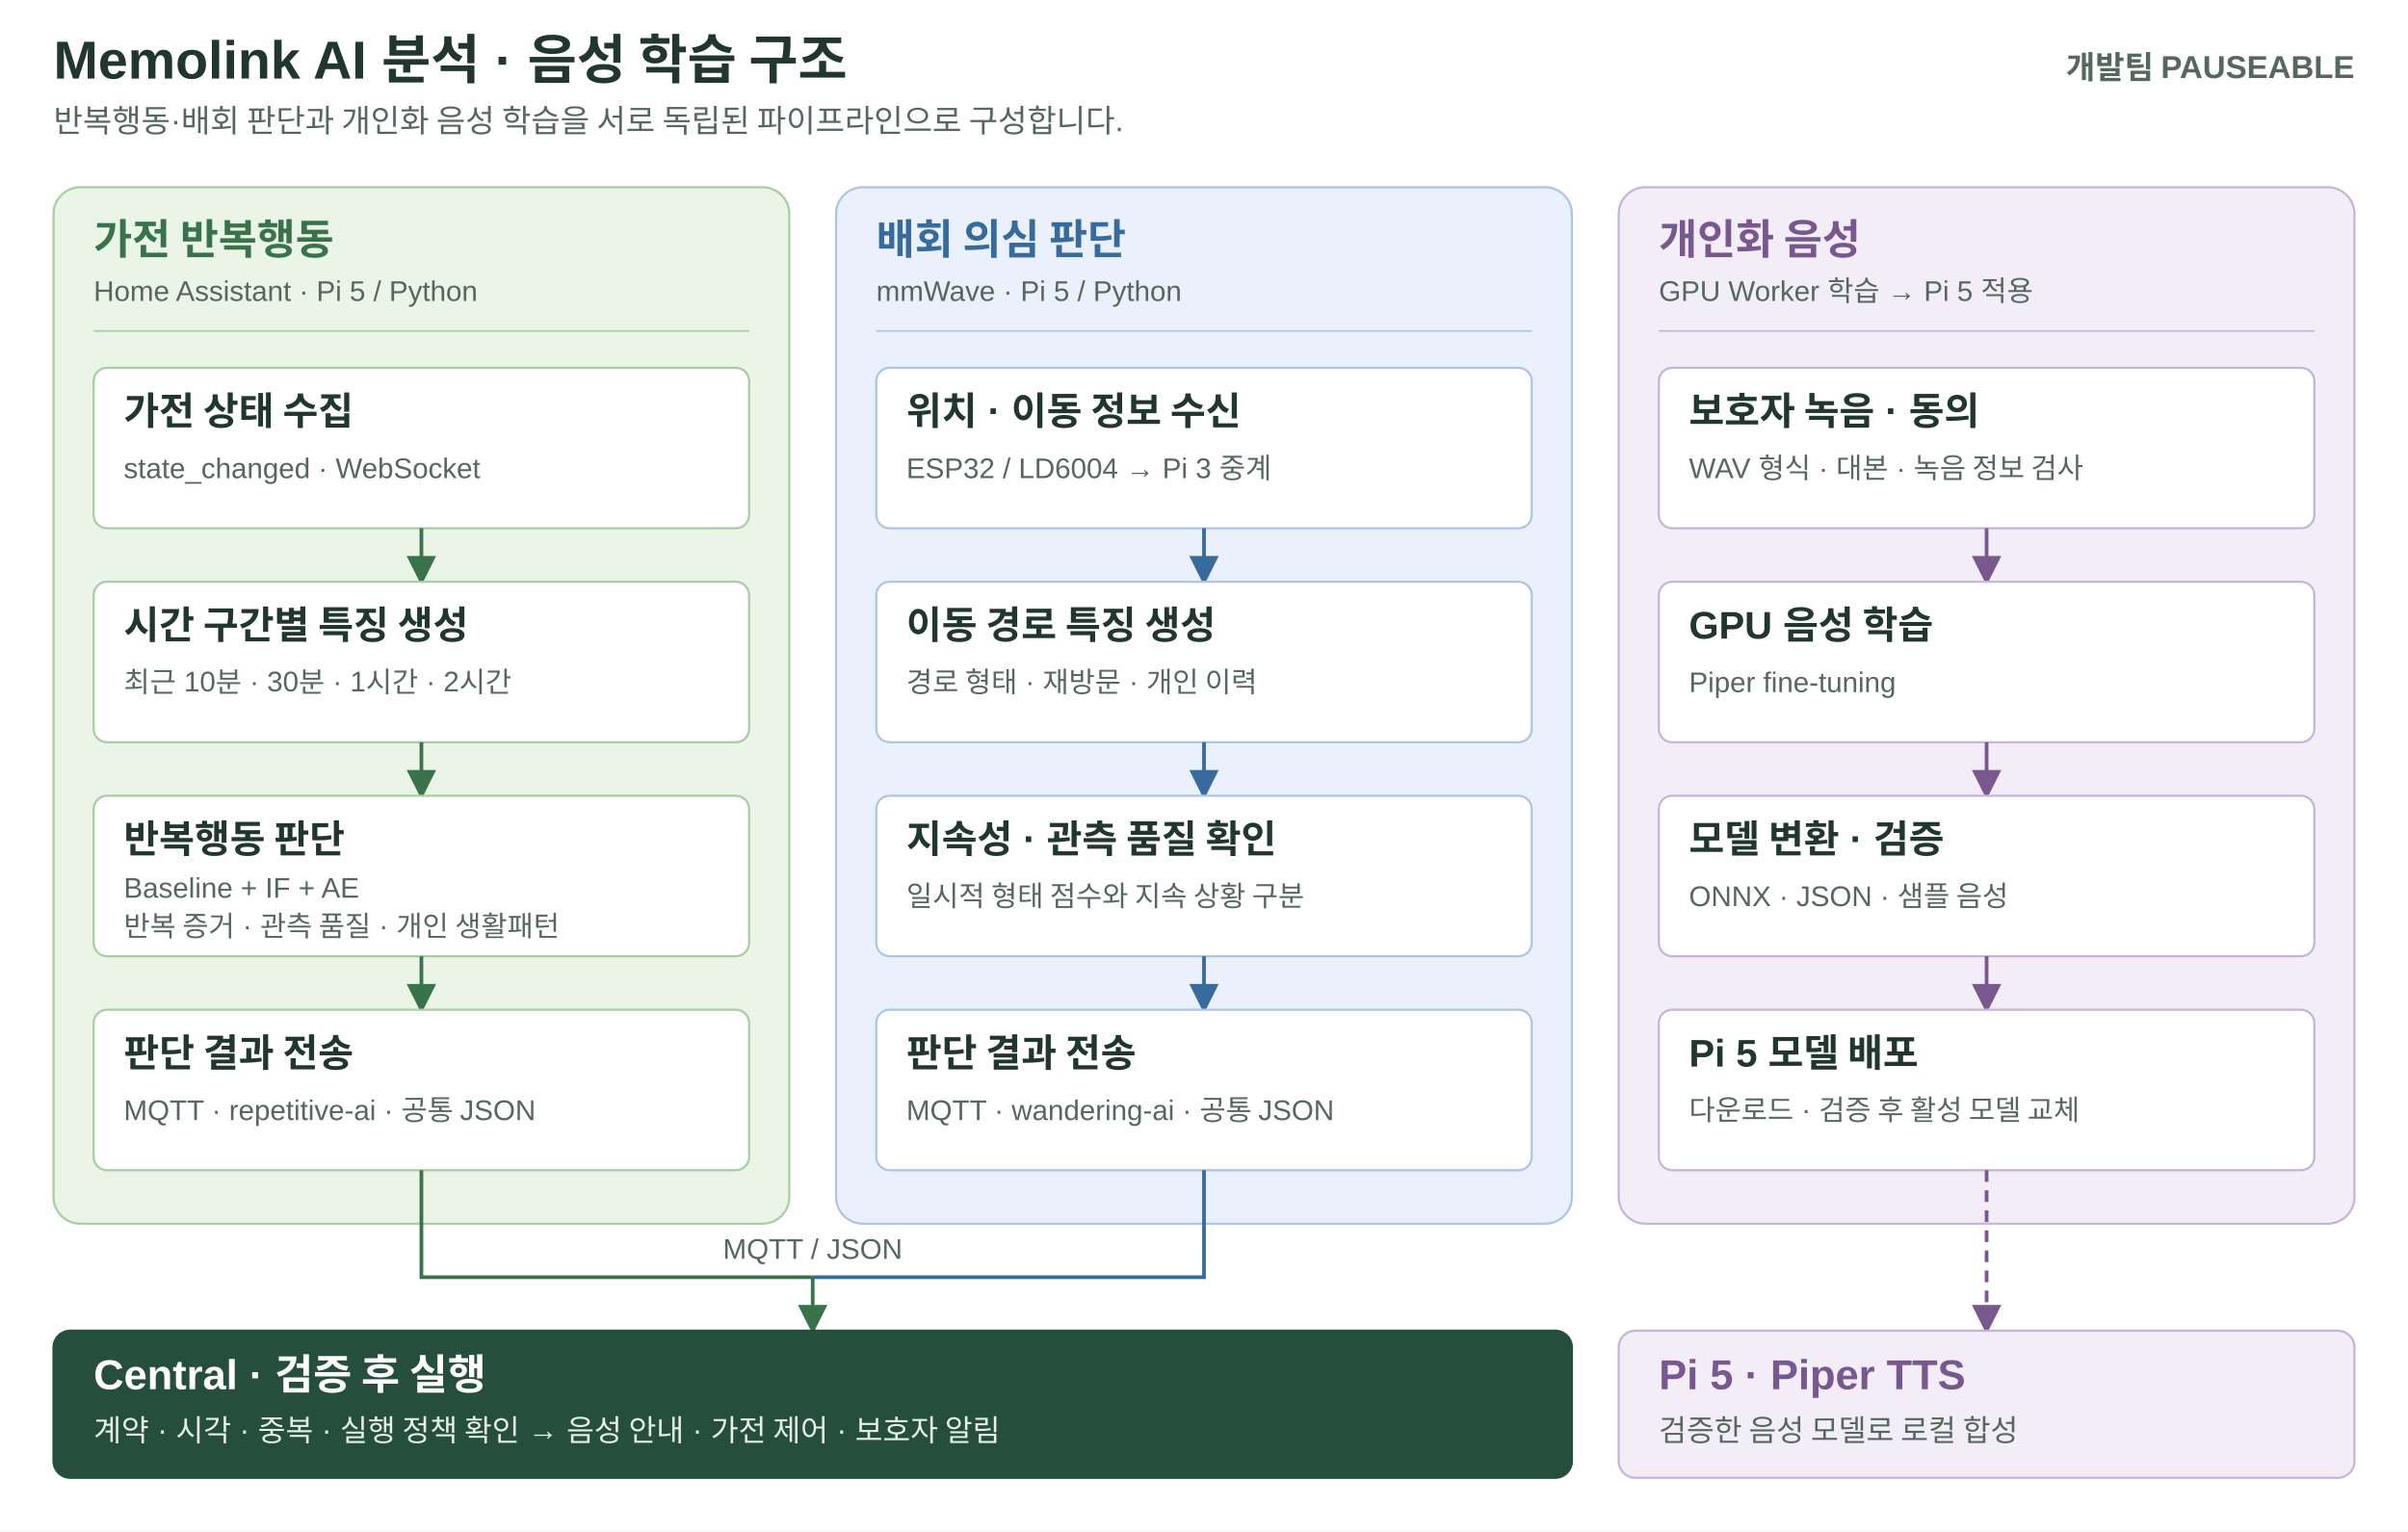
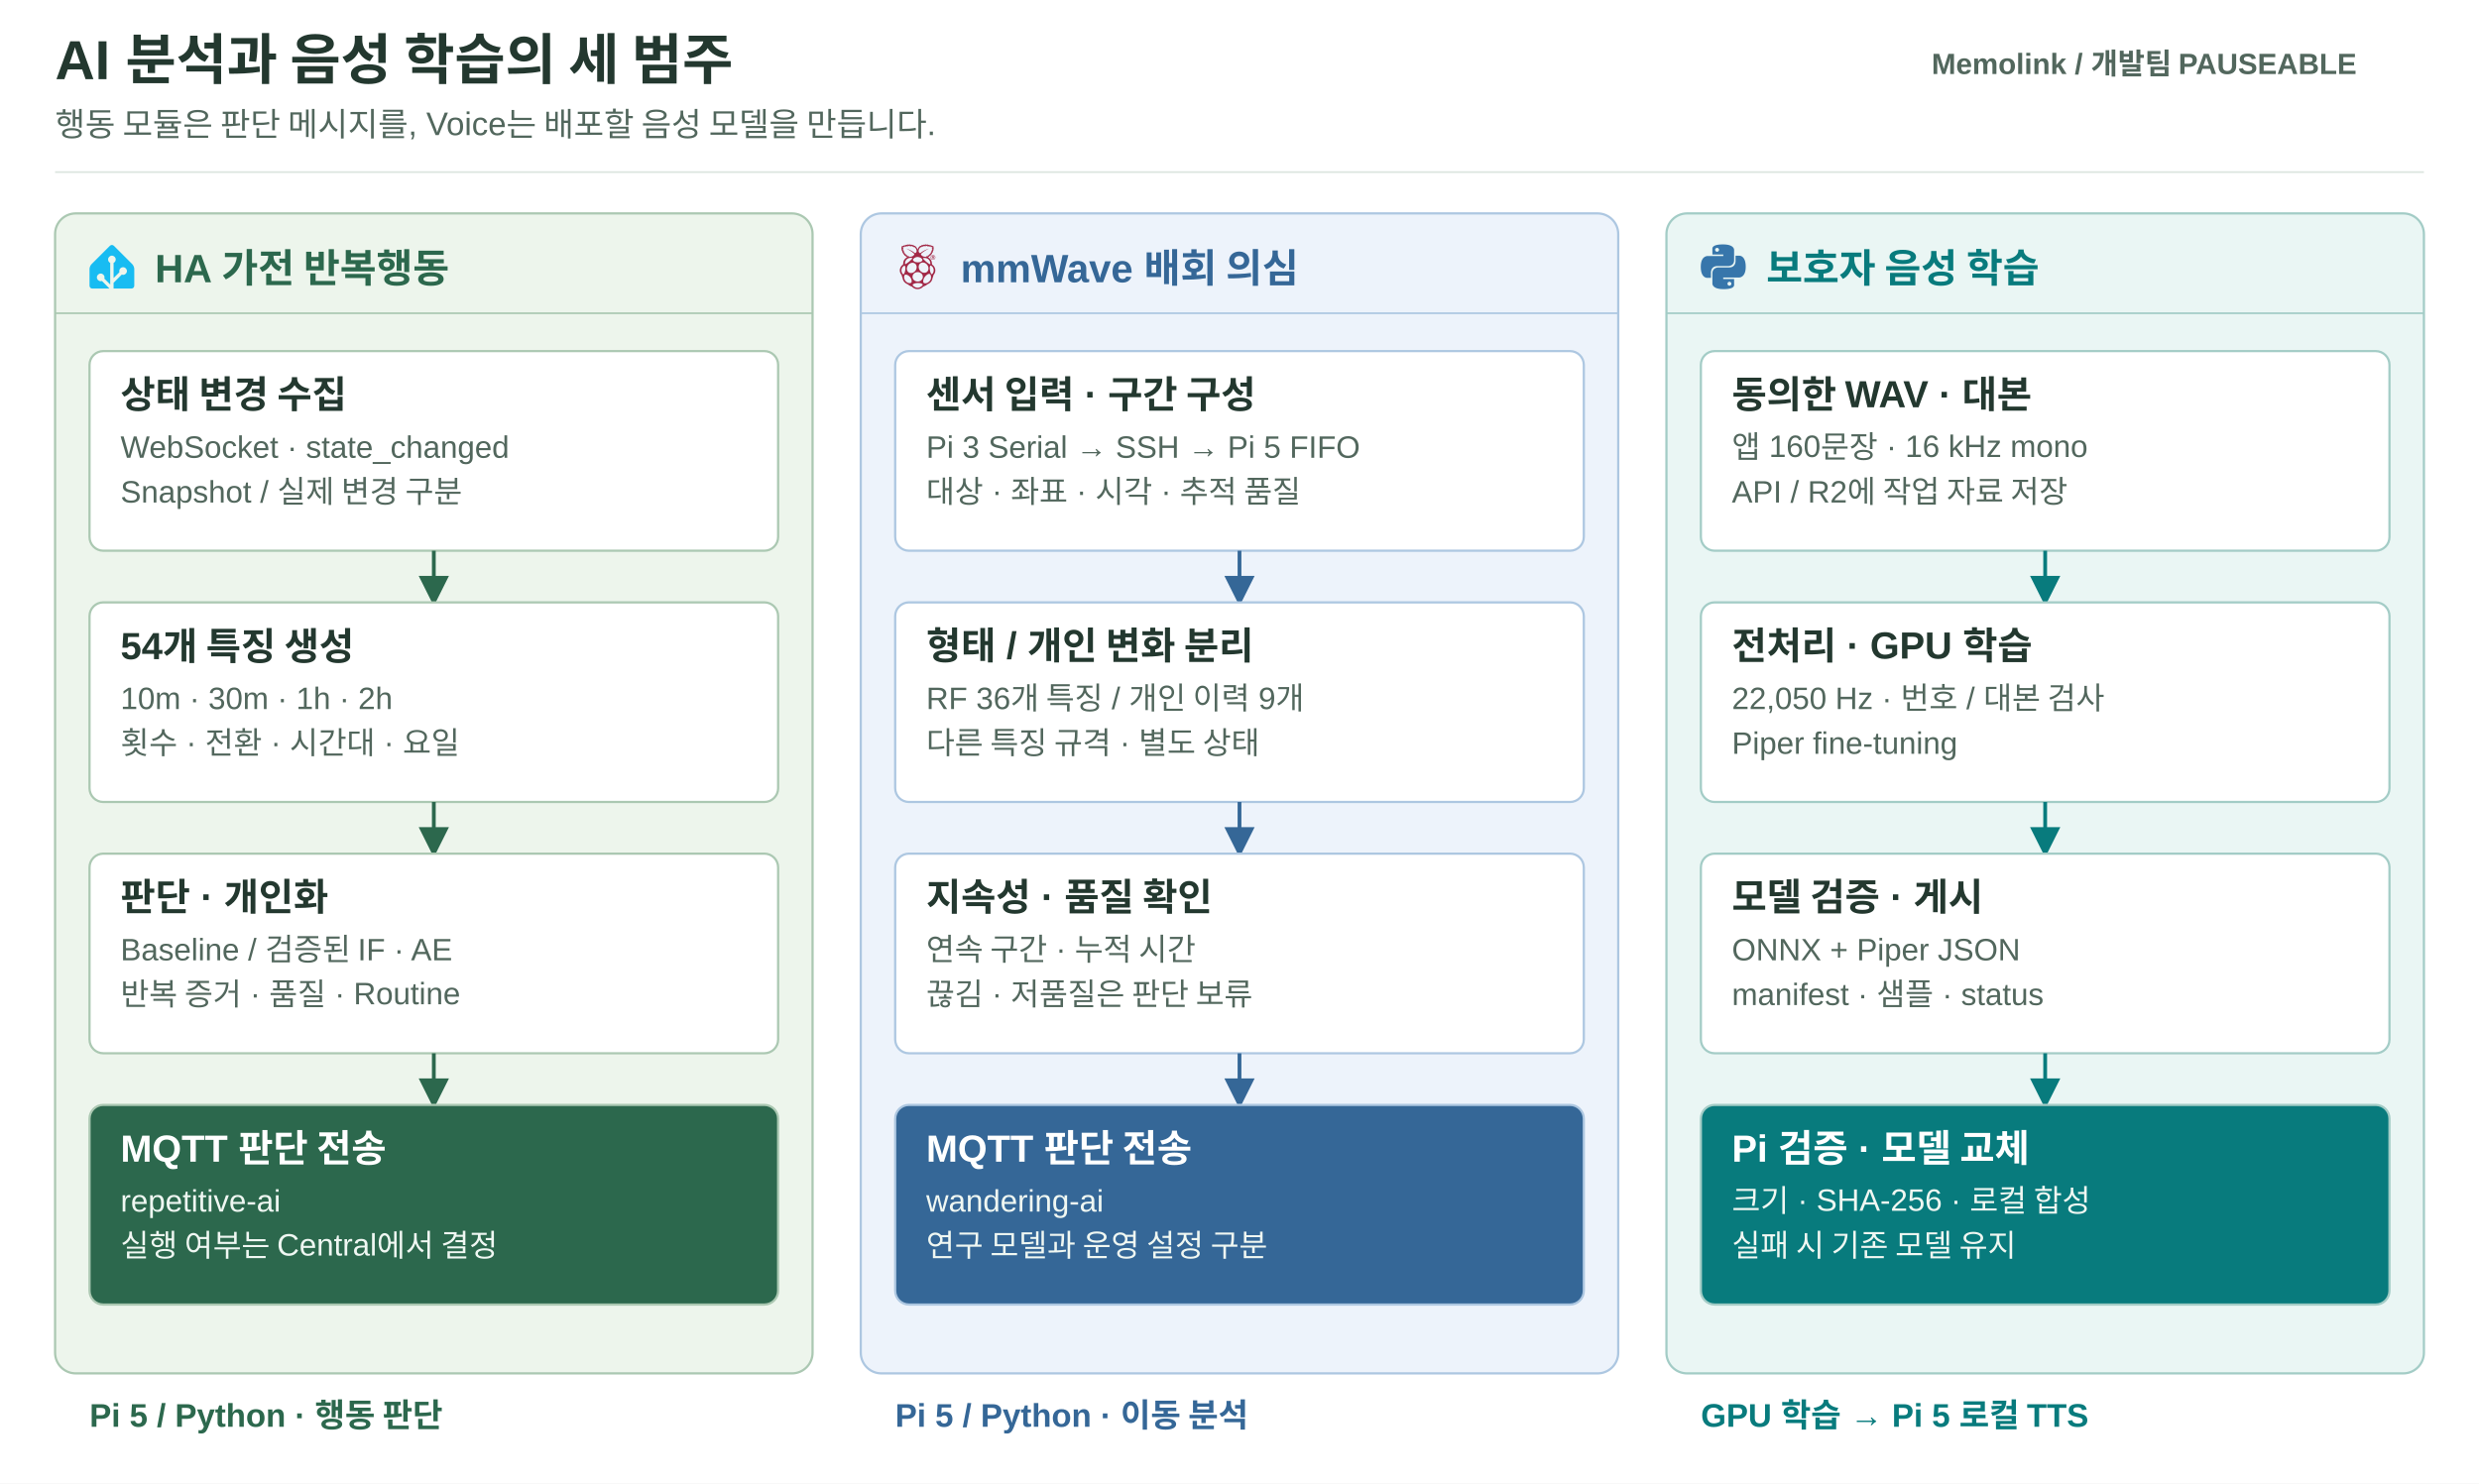
- <svg xmlns="http://www.w3.org/2000/svg" width="1440" height="916" viewBox="0 0 1440 916" role="img" aria-labelledby="title desc">
+ <svg xmlns="http://www.w3.org/2000/svg" width="1440" height="862" viewBox="0 0 1440 862" role="img" aria-labelledby="title desc">
  <defs>
    <marker id="arrow-green" markerWidth="8" markerHeight="8" refX="7" refY="4" orient="auto">
-       <path d="M0 0L8 4L0 8Z" fill="#38734b" />
+       <path d="M0 0L8 4L0 8Z" fill="#2c684d" />
    </marker>
    <marker id="arrow-blue" markerWidth="8" markerHeight="8" refX="7" refY="4" orient="auto">
-       <path d="M0 0L8 4L0 8Z" fill="#376a9d" />
+       <path d="M0 0L8 4L0 8Z" fill="#356797" />
+     </marker>
+     <marker id="arrow-teal" markerWidth="8" markerHeight="8" refX="7" refY="4" orient="auto">
+       <path d="M0 0L8 4L0 8Z" fill="#087b7d" />
    </marker>
    <marker id="arrow-amber" markerWidth="8" markerHeight="8" refX="7" refY="4" orient="auto">
-       <path d="M0 0L8 4L0 8Z" fill="#93611e" />
+       <path d="M0 0L8 4L0 8Z" fill="#916013" />
    </marker>
-     <marker id="arrow-violet" markerWidth="8" markerHeight="8" refX="7" refY="4" orient="auto">
-       <path d="M0 0L8 4L0 8Z" fill="#79578f" />
+     <marker id="arrow-red" markerWidth="8" markerHeight="8" refX="7" refY="4" orient="auto">
+       <path d="M0 0L8 4L0 8Z" fill="#9b4641" />
    </marker>
  </defs>
-   <rect width="1440" height="916" fill="#fff" />
+   <rect width="1440" height="862" fill="#fff" />
  <g font-family="'Malgun Gothic', 'Apple SD Gothic Neo', 'Noto Sans KR', Arial, sans-serif">
-     <text x="32" y="47" font-size="32" fill="#21372d" font-weight="700" text-anchor="start">Memolink AI 분석 · 음성 학습 구조</text>
-     <text x="1408" y="47" font-size="19" fill="#56685e" font-weight="700" text-anchor="end">개발팀 PAUSEABLE</text>
-     <text x="32" y="79" font-size="19" fill="#56685e" font-weight="400" text-anchor="start">반복행동·배회 판단과 개인화 음성 학습을 서로 독립된 파이프라인으로 구성합니다.</text>
-     <rect x="32" y="112" width="440" height="620" rx="16" fill="#eaf4e7" stroke="#a9cda2" stroke-width="1.3" />
-     <text x="56" y="152" font-size="25" fill="#38734b" font-weight="700" text-anchor="start">가전 반복행동</text>
-     <text x="56" y="180" font-size="17" fill="#56685e" font-weight="400" text-anchor="start">Home Assistant · Pi 5 / Python</text>
-     <path d="M56 198H448" stroke="#a9cda2" />
-     <rect x="56" y="220" width="392" height="96" rx="8" fill="#fff" stroke="#a9cda2" stroke-width="1.3" />
-     <text x="74" y="254" font-size="23" fill="#21372d" font-weight="700" text-anchor="start">가전 상태 수집</text>
-     <text x="74" y="286" font-size="17" fill="#56685e" font-weight="400" text-anchor="start">state_changed · WebSocket</text>
-     <path d="M252 316V348" fill="none" stroke="#38734b" stroke-width="2.2" stroke-linejoin="round" marker-end="url(#arrow-green)" />
-     <rect x="56" y="348" width="392" height="96" rx="8" fill="#fff" stroke="#a9cda2" stroke-width="1.3" />
-     <text x="74" y="382" font-size="23" fill="#21372d" font-weight="700" text-anchor="start">시간 구간별 특징 생성</text>
-     <text x="74" y="414" font-size="17" fill="#56685e" font-weight="400" text-anchor="start">최근 10분 · 30분 · 1시간 · 2시간</text>
-     <path d="M252 444V476" fill="none" stroke="#38734b" stroke-width="2.2" stroke-linejoin="round" marker-end="url(#arrow-green)" />
-     <rect x="56" y="476" width="392" height="96" rx="8" fill="#fff" stroke="#a9cda2" stroke-width="1.3" />
-     <text x="74" y="510" font-size="23" fill="#21372d" font-weight="700" text-anchor="start">반복행동 판단</text>
-     <text x="74" y="537" font-size="17" fill="#56685e" font-weight="400" text-anchor="start">Baseline + IF + AE</text>
-     <text x="74" y="560" font-size="17" fill="#56685e" font-weight="400" text-anchor="start">반복 증거 · 관측 품질 · 개인 생활패턴</text>
-     <path d="M252 572V604" fill="none" stroke="#38734b" stroke-width="2.2" stroke-linejoin="round" marker-end="url(#arrow-green)" />
-     <rect x="56" y="604" width="392" height="96" rx="8" fill="#fff" stroke="#a9cda2" stroke-width="1.3" />
-     <text x="74" y="638" font-size="23" fill="#21372d" font-weight="700" text-anchor="start">판단 결과 전송</text>
-     <text x="74" y="670" font-size="17" fill="#56685e" font-weight="400" text-anchor="start">MQTT · repetitive-ai · 공통 JSON</text>
-     <rect x="500" y="112" width="440" height="620" rx="16" fill="#eaf1fc" stroke="#adc4e4" stroke-width="1.3" />
-     <text x="524" y="152" font-size="25" fill="#376a9d" font-weight="700" text-anchor="start">배회 의심 판단</text>
-     <text x="524" y="180" font-size="17" fill="#56685e" font-weight="400" text-anchor="start">mmWave · Pi 5 / Python</text>
-     <path d="M524 198H916" stroke="#adc4e4" />
-     <rect x="524" y="220" width="392" height="96" rx="8" fill="#fff" stroke="#adc4e4" stroke-width="1.3" />
-     <text x="542" y="254" font-size="23" fill="#21372d" font-weight="700" text-anchor="start">위치 · 이동 정보 수신</text>
-     <text x="542" y="286" font-size="17" fill="#56685e" font-weight="400" text-anchor="start">ESP32 / LD6004 → Pi 3 중계</text>
-     <path d="M720 316V348" fill="none" stroke="#376a9d" stroke-width="2.2" stroke-linejoin="round" marker-end="url(#arrow-blue)" />
-     <rect x="524" y="348" width="392" height="96" rx="8" fill="#fff" stroke="#adc4e4" stroke-width="1.3" />
-     <text x="542" y="382" font-size="23" fill="#21372d" font-weight="700" text-anchor="start">이동 경로 특징 생성</text>
-     <text x="542" y="414" font-size="17" fill="#56685e" font-weight="400" text-anchor="start">경로 형태 · 재방문 · 개인 이력</text>
-     <path d="M720 444V476" fill="none" stroke="#376a9d" stroke-width="2.2" stroke-linejoin="round" marker-end="url(#arrow-blue)" />
-     <rect x="524" y="476" width="392" height="96" rx="8" fill="#fff" stroke="#adc4e4" stroke-width="1.3" />
-     <text x="542" y="510" font-size="23" fill="#21372d" font-weight="700" text-anchor="start">지속성 · 관측 품질 확인</text>
-     <text x="542" y="542" font-size="17" fill="#56685e" font-weight="400" text-anchor="start">일시적 형태 점수와 지속 상황 구분</text>
-     <path d="M720 572V604" fill="none" stroke="#376a9d" stroke-width="2.2" stroke-linejoin="round" marker-end="url(#arrow-blue)" />
-     <rect x="524" y="604" width="392" height="96" rx="8" fill="#fff" stroke="#adc4e4" stroke-width="1.3" />
-     <text x="542" y="638" font-size="23" fill="#21372d" font-weight="700" text-anchor="start">판단 결과 전송</text>
-     <text x="542" y="670" font-size="17" fill="#56685e" font-weight="400" text-anchor="start">MQTT · wandering-ai · 공통 JSON</text>
-     <rect x="968" y="112" width="440" height="620" rx="16" fill="#f3edf8" stroke="#c8b3d8" stroke-width="1.3" />
-     <text x="992" y="152" font-size="25" fill="#79578f" font-weight="700" text-anchor="start">개인화 음성</text>
-     <text x="992" y="180" font-size="17" fill="#56685e" font-weight="400" text-anchor="start">GPU Worker 학습 → Pi 5 적용</text>
-     <path d="M992 198H1384" stroke="#c8b3d8" />
-     <rect x="992" y="220" width="392" height="96" rx="8" fill="#fff" stroke="#c8b3d8" stroke-width="1.3" />
-     <text x="1010" y="254" font-size="23" fill="#21372d" font-weight="700" text-anchor="start">보호자 녹음 · 동의</text>
-     <text x="1010" y="286" font-size="17" fill="#56685e" font-weight="400" text-anchor="start">WAV 형식 · 대본 · 녹음 정보 검사</text>
-     <path d="M1188 316V348" fill="none" stroke="#79578f" stroke-width="2.2" stroke-linejoin="round" marker-end="url(#arrow-violet)" />
-     <rect x="992" y="348" width="392" height="96" rx="8" fill="#fff" stroke="#c8b3d8" stroke-width="1.3" />
-     <text x="1010" y="382" font-size="23" fill="#21372d" font-weight="700" text-anchor="start">GPU 음성 학습</text>
-     <text x="1010" y="414" font-size="17" fill="#56685e" font-weight="400" text-anchor="start">Piper fine-tuning</text>
-     <path d="M1188 444V476" fill="none" stroke="#79578f" stroke-width="2.2" stroke-linejoin="round" marker-end="url(#arrow-violet)" />
-     <rect x="992" y="476" width="392" height="96" rx="8" fill="#fff" stroke="#c8b3d8" stroke-width="1.3" />
-     <text x="1010" y="510" font-size="23" fill="#21372d" font-weight="700" text-anchor="start">모델 변환 · 검증</text>
-     <text x="1010" y="542" font-size="17" fill="#56685e" font-weight="400" text-anchor="start">ONNX · JSON · 샘플 음성</text>
-     <path d="M1188 572V604" fill="none" stroke="#79578f" stroke-width="2.2" stroke-linejoin="round" marker-end="url(#arrow-violet)" />
-     <rect x="992" y="604" width="392" height="96" rx="8" fill="#fff" stroke="#c8b3d8" stroke-width="1.3" />
-     <text x="1010" y="638" font-size="23" fill="#21372d" font-weight="700" text-anchor="start">Pi 5 모델 배포</text>
-     <text x="1010" y="670" font-size="17" fill="#56685e" font-weight="400" text-anchor="start">다운로드 · 검증 후 활성 모델 교체</text>
-     <path d="M252 700V764H486" fill="none" stroke="#38734b" stroke-width="2.2" />
-     <path d="M720 700V764H486" fill="none" stroke="#376a9d" stroke-width="2.2" />
-     <path d="M486 764V796" fill="none" stroke="#38734b" stroke-width="2.2" stroke-linejoin="round" marker-end="url(#arrow-green)" />
-     <text x="486" y="753" font-size="17" fill="#56685e" font-weight="400" text-anchor="middle">MQTT / JSON</text>
-     <rect x="32" y="796" width="908" height="88" rx="10" fill="#254e3c" stroke="#254e3c" stroke-width="1.3" />
-     <text x="56" y="831" font-size="25" fill="#fff" font-weight="700" text-anchor="start">Central · 검증 후 실행</text>
-     <text x="56" y="862" font-size="18" fill="#e6f1e7" font-weight="400" text-anchor="start">계약 · 시각 · 중복 · 실행 정책 확인 → 음성 안내 · 가전 제어 · 보호자 알림</text>
-     <path d="M1188 700V796" fill="none" stroke="#79578f" stroke-width="2.2" stroke-linejoin="round" stroke-dasharray="7 5" marker-end="url(#arrow-violet)" />
-     <rect x="968" y="796" width="440" height="88" rx="10" fill="#f3edf8" stroke="#c8b3d8" stroke-width="1.3" />
-     <text x="992" y="831" font-size="25" fill="#79578f" font-weight="700" text-anchor="start">Pi 5 · Piper TTS</text>
-     <text x="992" y="862" font-size="18" fill="#56685e" font-weight="400" text-anchor="start">검증한 음성 모델로 로컬 합성</text>
+     <text x="32" y="46" font-size="32" font-weight="700" fill="#23382f" data-max-width="1040">AI 분석과 음성 학습의 세 범주</text>
+     <text x="1122" y="43" font-size="17" font-weight="700" fill="#52675d" data-max-width="286">Memolink / 개발팀 PAUSEABLE</text>
+     <text x="32" y="79" font-size="19" font-weight="400" fill="#52675d" data-max-width="1376">행동 모듈은 판단 메시지를, Voice는 배포할 음성 모델을 만듭니다.</text>
+     <path d="M32 100H1408" stroke="#dbe5df" />
+     <rect x="32" y="124" width="440" height="674" rx="12" fill="#edf5ec" stroke="#abc8b2" stroke-width="1.3" />
+     <g transform="translate(52 142) scale(1.083333)" fill="#18BCF2">
+       <path d="M22.939 10.627 13.061.749a1.505 1.505 0 0 0-2.121 0l-9.879 9.878C.478 11.21 0 12.363 0 13.187v9c0 .826.675 1.5 1.5 1.5h9.227l-4.063-4.062a2.034 2.034 0 0 1-.664.113c-1.13 0-2.05-.92-2.05-2.05s.92-2.05 2.05-2.05 2.05.92 2.05 2.05c0 .233-.041.456-.113.665l3.163 3.163V9.928a2.05 2.05 0 0 1-1.15-1.84c0-1.13.92-2.05 2.05-2.05s2.05.92 2.05 2.05a2.05 2.05 0 0 1-1.15 1.84v8.127l3.146-3.146A2.051 2.051 0 0 1 18 12.239c1.13 0 2.05.92 2.05 2.05s-.92 2.05-2.05 2.05c-.25 0-.488-.047-.709-.13L12.9 20.602v3.088h9.6c.825 0 1.5-.675 1.5-1.5v-9c0-.825-.477-1.977-1.061-2.561z" />
+     </g>
+     <text x="90" y="164" font-size="23" font-weight="700" fill="#2c684d" data-max-width="362">HA 가전 반복행동</text>
+     <path d="M32 182H472" stroke="#abc8b2" />
+     <rect x="52" y="204" width="400" height="116" rx="8" fill="#fff" stroke="#abc8b2" stroke-width="1.3" />
+     <text x="70" y="237" font-size="22" font-weight="700" fill="#23382f" data-max-width="364">상태 변경 수집</text>
+     <text x="70" y="266" font-size="18" font-weight="400" fill="#52675d" data-max-width="364">WebSocket · state_changed</text>
+     <text x="70" y="292" font-size="18" font-weight="400" fill="#52675d" data-max-width="364">Snapshot / 실제 변경 구분</text>
+     <path d="M252 320V350" fill="none" stroke="#2c684d" stroke-width="2.2" stroke-linejoin="round" marker-end="url(#arrow-green)" />
+     <rect x="52" y="350" width="400" height="116" rx="8" fill="#fff" stroke="#abc8b2" stroke-width="1.3" />
+     <text x="70" y="383" font-size="22" font-weight="700" fill="#23382f" data-max-width="364">54개 특징 생성</text>
+     <text x="70" y="412" font-size="18" font-weight="400" fill="#52675d" data-max-width="364">10m · 30m · 1h · 2h</text>
+     <text x="70" y="438" font-size="18" font-weight="400" fill="#52675d" data-max-width="364">횟수 · 전환 · 시간대 · 요일</text>
+     <path d="M252 466V496" fill="none" stroke="#2c684d" stroke-width="2.2" stroke-linejoin="round" marker-end="url(#arrow-green)" />
+     <rect x="52" y="496" width="400" height="116" rx="8" fill="#fff" stroke="#abc8b2" stroke-width="1.3" />
+     <text x="70" y="529" font-size="22" font-weight="700" fill="#23382f" data-max-width="364">판단 · 개인화</text>
+     <text x="70" y="558" font-size="18" font-weight="400" fill="#52675d" data-max-width="364">Baseline / 검증된 IF · AE</text>
+     <text x="70" y="584" font-size="18" font-weight="400" fill="#52675d" data-max-width="364">반복 증거 · 품질 · Routine</text>
+     <path d="M252 612V642" fill="none" stroke="#2c684d" stroke-width="2.2" stroke-linejoin="round" marker-end="url(#arrow-green)" />
+     <rect x="52" y="642" width="400" height="116" rx="8" fill="#2c684d" stroke="#abc8b2" stroke-width="1.3" />
+     <text x="70" y="675" font-size="22" font-weight="700" fill="#fff" data-max-width="364">MQTT 판단 전송</text>
+     <text x="70" y="704" font-size="18" font-weight="400" fill="#eff7f2" data-max-width="364">repetitive-ai</text>
+     <text x="70" y="730" font-size="18" font-weight="400" fill="#eff7f2" data-max-width="364">실행 여부는 Central에서 결정</text>
+     <rect x="500" y="124" width="440" height="674" rx="12" fill="#edf3fb" stroke="#adc7e1" stroke-width="1.3" />
+     <g transform="translate(520 142) scale(1.083333)" fill="#A22846">
+       <path d="m19.895 10.896-.173-.303c.007-2.175-1.002-3.061-2.179-3.735.356-.094.724-.171.825-.618.612-.157.74-.44.801-.74.16-.107.696-.406.639-.921.3-.207.467-.472.382-.849.322-.351.407-.642.27-.91.387-.48.215-.73.05-.982.29-.525.034-1.089-.776-.994-.322-.473-1.024-.366-1.133-.364-.121-.152-.282-.282-.775-.219-.32-.285-.677-.236-1.046-.096-.438-.34-.728-.068-1.058.036-.53-.171-.651.063-.912.158-.578-.12-.754.142-1.031.418l-.322-.006c-.872.506-1.305 1.537-1.458 2.066-.154-.53-.586-1.56-1.458-2.066l-.322.006C9.942.501 9.766.239 9.188.36 8.928.265 8.807.031 8.277.202c-.217-.068-.417-.208-.652-.201l0.0 0C7.502.004 7.369.049 7.218.166c-.369-.14-.726-.189-1.046.096-.494-.063-.654.067-.776.219C5.289.479 4.586.372 4.264.845c-.81-.094-1.065.469-.776.994-.165.252-.337.501.05.982-.137.268-.052.558.27.91-.085.376.082.642.382.849-.056.515.479.814.639.921.061.3.189.583.801.74.101.447.469.524.825.618-1.177.674-2.186 1.56-2.179 3.735l-.172.303c-1.349.808-2.563 3.406-.665 5.517.124.661.332 1.135.517 1.661.277 2.117 2.084 3.108 2.561 3.225.698.524 1.442 1.021 2.449 1.37.949.964 1.977 1.331 3.011 1.331.015 0 .031 0.0.046 0 1.034.001 2.062-.367 3.011-1.331 1.007-.348 1.751-.846 2.449-1.37.477-.117 2.284-1.109 2.561-3.225.185-.525.393-1 .517-1.661 1.898-2.111.684-4.709-.665-5.517zm-1.039-.371c-.07.876-4.635-3.05-3.847-3.181 2.139-.356 3.919.896 3.847 3.181zm-2.015 4.365c-1.148.741-2.803.263-3.695-1.068-.893-1.331-.686-3.01.462-3.751 1.148-.741 2.803-.263 3.695 1.068.893 1.331.686 3.01-.462 3.751zM13.659 1.372c.04.197.084.321.135.358.254-.272.461-.551.788-.812.001.154-.078.321.117.443.175-.236.412-.446.726-.624-.151.261-.026.34.055.449.24-.206.468-.414.911-.576-.121.147-.29.291-.111.461.247-.154.496-.309 1.083-.418-.132.147-.406.295-.24.443.31-.119.654-.205 1.034-.255-.182.15-.334.296-.185.412.332-.102.79-.24 1.237-.121l-.283.285c-.031.038.662.03 1.12.036-.167.232-.338.456-.437.855.045.046.272.02.486 0-.219.462-.6.578-.689.776.134.102.32.075.523.006-.158.325-.489.548-.751.812.066.047.182.075.456.043-.242.257-.534.492-.88.703.061.071.272.068.468.073-.314.307-.717.466-1.095.667.189.129.323.099.468.097-.268.22-.723.334-1.145.467.08.125.161.159.332.194-.447.247-1.087.134-1.268.261.043.124.167.205.314.273-.72.042-2.688-.026-3.065-1.516.737-.809 2.081-1.759 4.394-2.934-1.799.602-3.423 1.405-4.782 2.51-1.598-.744-.496-2.62.283-3.365zm-1.613 5.372c1.133-.012 2.536.833 2.53 1.629-.005.703-.985 1.272-2.521 1.261-1.504-.018-2.517-.715-2.514-1.396.003-.56 1.228-1.526 2.505-1.494zm-5.765-.601c.172-.035.252-.069.332-.194-.422-.133-.877-.247-1.145-.467.144.002.279.032.468-.097-.378-.201-.782-.36-1.096-.667.196-.005.406-.002.468-.073-.346-.211-.638-.446-.88-.703.274.033.389.004.456-.043-.262-.264-.593-.487-.751-.812.203.069.389.095.523-.006-.089-.198-.47-.314-.689-.776.214.02.441.046.486 0-.099-.399-.27-.623-.437-.855.458-.007 1.152.002 1.12-.036l-.283-.285c.447-.119.905.019 1.237.121.149-.116-.003-.263-.185-.412.38.05.724.136 1.034.255.166-.148-.108-.295-.24-.443.587.11.836.264 1.083.418.179-.169.01-.313-.111-.461.443.162.671.37.911.576.081-.108.207-.188.055-.449.314.178.551.389.726.624.195-.122.116-.289.117-.443.327.262.534.54.788.812.051-.037.096-.161.135-.358.779.745 1.881 2.621.283 3.365-1.359-1.104-2.982-1.906-4.78-2.509 2.312 1.174 3.656 2.124 4.392 2.933-.377 1.49-2.345 1.558-3.065 1.516.147-.068.27-.148.314-.273-.181-.126-.821-.013-1.268-.261zm2.817 1.133c.788.13-3.777 4.057-3.847 3.181-.072-2.285 1.708-3.537 3.847-3.181zm-4.847 8.757c-1.109-.879-1.467-3.453.59-4.61 1.239-.327.418 5.051-.59 4.61zm4.266 4.599c-.626.372-2.145.219-3.225-1.31-.728-1.282-.634-2.587-.123-2.97.765-.459 1.946.161 2.856 1.2.792.941 1.154 2.593.492 3.08zm-1.242-5.609c-1.148-.741-1.355-2.42-.462-3.751.893-1.331 2.547-1.809 3.695-1.068 1.148.741 1.355 2.42.462 3.751-.893 1.331-2.547 1.809-3.695 1.068zm4.795 8.228c-1.376.058-2.726-1.111-2.708-1.516-.021-.594 1.676-1.058 2.782-1.031 1.113-.048 2.607.353 2.61.885.018.517-1.355 1.684-2.684 1.661zm2.758-5.858c.008 1.39-1.226 2.522-2.756 2.53-1.53.007-2.777-1.113-2.785-2.503v-.026c-.008-1.39 1.226-2.523 2.756-2.53 1.53-.007 2.777 1.113 2.785 2.503a.779.779 0 0 1 0.0.026zm3.855 2.003c-1.186 1.621-2.792 1.684-3.39 1.232-.625-.581-.148-2.385.709-3.375v-0c.981-1.091 2.03-1.804 2.761-1.247.492.483.78 2.301-.081 3.389zm1.072-3.43c-1.009.441-1.83-4.937-.59-4.61 2.057 1.157 1.699 3.731.59 4.61zm-.026-8.328h.298v-.53h.299c.15 0 .205.062.226.205.015.109.011.239.048.325h.298c-.053-.076-.051-.236-.057-.321-.01-.137-.051-.28-.198-.318v-.004c.15-.061.215-.181.215-.341 0-.205-.154-.374-.397-.374h-.732v1.357zm.298-1.125h.327c.133 0 .205.057.205.188 0 .137-.072.194-.205.194H20.03v-.382zm-1.034.463c0 .701.568 1.269 1.27 1.269s1.27-.568 1.27-1.269c0-.701-.568-1.27-1.27-1.27-.701 0-1.27.568-1.27 1.27zm2.328 0c0 .585-.474 1.058-1.058 1.058s-1.058-.473-1.058-1.058c0-.585.474-1.058 1.058-1.058s1.058.473 1.058 1.058z" />
+     </g>
+     <text x="558" y="164" font-size="23" font-weight="700" fill="#356797" data-max-width="362">mmWave 배회 의심</text>
+     <path d="M500 182H940" stroke="#adc7e1" />
+     <rect x="520" y="204" width="400" height="116" rx="8" fill="#fff" stroke="#adc7e1" stroke-width="1.3" />
+     <text x="538" y="237" font-size="22" font-weight="700" fill="#23382f" data-max-width="364">센서 입력 · 구간 구성</text>
+     <text x="538" y="266" font-size="18" font-weight="400" fill="#52675d" data-max-width="364">Pi 3 Serial → SSH → Pi 5 FIFO</text>
+     <text x="538" y="292" font-size="18" font-weight="400" fill="#52675d" data-max-width="364">대상 · 좌표 · 시각 · 추적 품질</text>
+     <path d="M720 320V350" fill="none" stroke="#356797" stroke-width="2.2" stroke-linejoin="round" marker-end="url(#arrow-blue)" />
+     <rect x="520" y="350" width="400" height="116" rx="8" fill="#fff" stroke="#adc7e1" stroke-width="1.3" />
+     <text x="538" y="383" font-size="22" font-weight="700" fill="#23382f" data-max-width="364">형태 / 개인 변화 분리</text>
+     <text x="538" y="412" font-size="18" font-weight="400" fill="#52675d" data-max-width="364">RF 36개 특징 / 개인 이력 9개</text>
+     <text x="538" y="438" font-size="18" font-weight="400" fill="#52675d" data-max-width="364">다른 특징 규격 · 별도 상태</text>
+     <path d="M720 466V496" fill="none" stroke="#356797" stroke-width="2.2" stroke-linejoin="round" marker-end="url(#arrow-blue)" />
+     <rect x="520" y="496" width="400" height="116" rx="8" fill="#fff" stroke="#adc7e1" stroke-width="1.3" />
+     <text x="538" y="529" font-size="22" font-weight="700" fill="#23382f" data-max-width="364">지속성 · 품질 확인</text>
+     <text x="538" y="558" font-size="18" font-weight="400" fill="#52675d" data-max-width="364">연속 구간 · 누적 시간</text>
+     <text x="538" y="584" font-size="18" font-weight="400" fill="#52675d" data-max-width="364">끊김 · 저품질은 판단 보류</text>
+     <path d="M720 612V642" fill="none" stroke="#356797" stroke-width="2.2" stroke-linejoin="round" marker-end="url(#arrow-blue)" />
+     <rect x="520" y="642" width="400" height="116" rx="8" fill="#356797" stroke="#adc7e1" stroke-width="1.3" />
+     <text x="538" y="675" font-size="22" font-weight="700" fill="#fff" data-max-width="364">MQTT 판단 전송</text>
+     <text x="538" y="704" font-size="18" font-weight="400" fill="#eff7f2" data-max-width="364">wandering-ai</text>
+     <text x="538" y="730" font-size="18" font-weight="400" fill="#eff7f2" data-max-width="364">연구 모델과 운영 설정 구분</text>
+     <rect x="968" y="124" width="440" height="674" rx="12" fill="#eaf6f4" stroke="#a3ccc6" stroke-width="1.3" />
+     <g transform="translate(988 142) scale(1.083333)" fill="#3776AB">
+       <path d="M14.25.18l.9.2.73.26.59.3.45.32.34.34.25.34.16.33.1.3.04.26.02.2-.01.13V8.5l-.05.63-.13.55-.21.46-.26.38-.3.31-.33.25-.35.19-.35.14-.33.1-.3.07-.26.04-.21.02H8.77l-.69.05-.59.14-.5.22-.41.27-.33.32-.27.35-.2.36-.15.37-.1.35-.07.32-.04.27-.02.21v3.06H3.17l-.21-.03-.28-.07-.32-.12-.35-.18-.36-.26-.36-.36-.35-.46-.32-.59-.28-.73-.21-.88-.14-1.05-.05-1.23.06-1.22.16-1.04.24-.87.32-.71.36-.57.4-.44.42-.33.42-.24.4-.16.36-.1.32-.05.24-.01h.16l.06.01h8.16v-.83H6.18l-.01-2.75-.02-.37.05-.34.11-.31.17-.28.25-.26.31-.23.38-.2.44-.18.51-.15.58-.12.64-.1.71-.06.77-.04.84-.02 1.27.05zm-6.3 1.98l-.23.33-.08.41.08.41.23.34.33.22.41.09.41-.09.33-.22.23-.34.08-.41-.08-.41-.23-.33-.33-.22-.41-.09-.41.09zm13.09 3.95l.28.06.32.12.35.18.36.27.36.35.35.47.32.59.28.73.21.88.14 1.04.05 1.23-.06 1.23-.16 1.04-.24.86-.32.71-.36.57-.4.45-.42.33-.42.24-.4.16-.36.09-.32.05-.24.02-.16-.01h-8.22v.82h5.84l.01 2.76.02.36-.05.34-.11.31-.17.29-.25.25-.31.24-.38.2-.44.17-.51.15-.58.13-.64.09-.71.07-.77.04-.84.01-1.27-.04-1.07-.14-.9-.2-.73-.25-.59-.3-.45-.33-.34-.34-.25-.34-.16-.33-.1-.3-.04-.25-.02-.2.01-.13v-5.34l.05-.64.13-.54.21-.46.26-.38.3-.32.33-.24.35-.2.35-.14.33-.1.3-.06.26-.04.21-.02.13-.01h5.84l.69-.05.59-.14.5-.21.41-.28.33-.32.27-.35.2-.36.15-.36.1-.35.07-.32.04-.28.02-.21V6.07h2.09l.14.01zm-6.47 14.25l-.23.33-.08.41.08.41.23.33.33.23.41.08.41-.08.33-.23.23-.33.08-.41-.08-.41-.23-.33-.33-.23-.41-.08-.41.08z" />
+     </g>
+     <text x="1026" y="164" font-size="23" font-weight="700" fill="#087b7d" data-max-width="362">보호자 음성 학습</text>
+     <path d="M968 182H1408" stroke="#a3ccc6" />
+     <rect x="988" y="204" width="400" height="116" rx="8" fill="#fff" stroke="#a3ccc6" stroke-width="1.3" />
+     <text x="1006" y="237" font-size="22" font-weight="700" fill="#23382f" data-max-width="364">동의한 WAV · 대본</text>
+     <text x="1006" y="266" font-size="18" font-weight="400" fill="#52675d" data-max-width="364">앱 160문장 · 16 kHz mono</text>
+     <text x="1006" y="292" font-size="18" font-weight="400" fill="#52675d" data-max-width="364">API / R2에 작업 자료 저장</text>
+     <path d="M1188 320V350" fill="none" stroke="#087b7d" stroke-width="2.2" stroke-linejoin="round" marker-end="url(#arrow-teal)" />
+     <rect x="988" y="350" width="400" height="116" rx="8" fill="#fff" stroke="#a3ccc6" stroke-width="1.3" />
+     <text x="1006" y="383" font-size="22" font-weight="700" fill="#23382f" data-max-width="364">전처리 · GPU 학습</text>
+     <text x="1006" y="412" font-size="18" font-weight="400" fill="#52675d" data-max-width="364">22,050 Hz · 번호 / 대본 검사</text>
+     <text x="1006" y="438" font-size="18" font-weight="400" fill="#52675d" data-max-width="364">Piper fine-tuning</text>
+     <path d="M1188 466V496" fill="none" stroke="#087b7d" stroke-width="2.2" stroke-linejoin="round" marker-end="url(#arrow-teal)" />
+     <rect x="988" y="496" width="400" height="116" rx="8" fill="#fff" stroke="#a3ccc6" stroke-width="1.3" />
+     <text x="1006" y="529" font-size="22" font-weight="700" fill="#23382f" data-max-width="364">모델 검증 · 게시</text>
+     <text x="1006" y="558" font-size="18" font-weight="400" fill="#52675d" data-max-width="364">ONNX + Piper JSON</text>
+     <text x="1006" y="584" font-size="18" font-weight="400" fill="#52675d" data-max-width="364">manifest · 샘플 · status</text>
+     <path d="M1188 612V642" fill="none" stroke="#087b7d" stroke-width="2.2" stroke-linejoin="round" marker-end="url(#arrow-teal)" />
+     <rect x="988" y="642" width="400" height="116" rx="8" fill="#087b7d" stroke="#a3ccc6" stroke-width="1.3" />
+     <text x="1006" y="675" font-size="22" font-weight="700" fill="#fff" data-max-width="364">Pi 검증 · 모델 교체</text>
+     <text x="1006" y="704" font-size="18" font-weight="400" fill="#eff7f2" data-max-width="364">크기 · SHA-256 · 로컬 합성</text>
+     <text x="1006" y="730" font-size="18" font-weight="400" fill="#eff7f2" data-max-width="364">실패 시 기존 모델 유지</text>
+     <text x="52" y="829" font-size="19" font-weight="700" fill="#2c684d" data-max-width="400">Pi 5 / Python · 행동 판단</text>
+     <text x="520" y="829" font-size="19" font-weight="700" fill="#356797" data-max-width="400">Pi 5 / Python · 이동 분석</text>
+     <text x="988" y="829" font-size="19" font-weight="700" fill="#087b7d" data-max-width="400">GPU 학습 → Pi 5 로컬 TTS</text>
  </g>
</svg>
